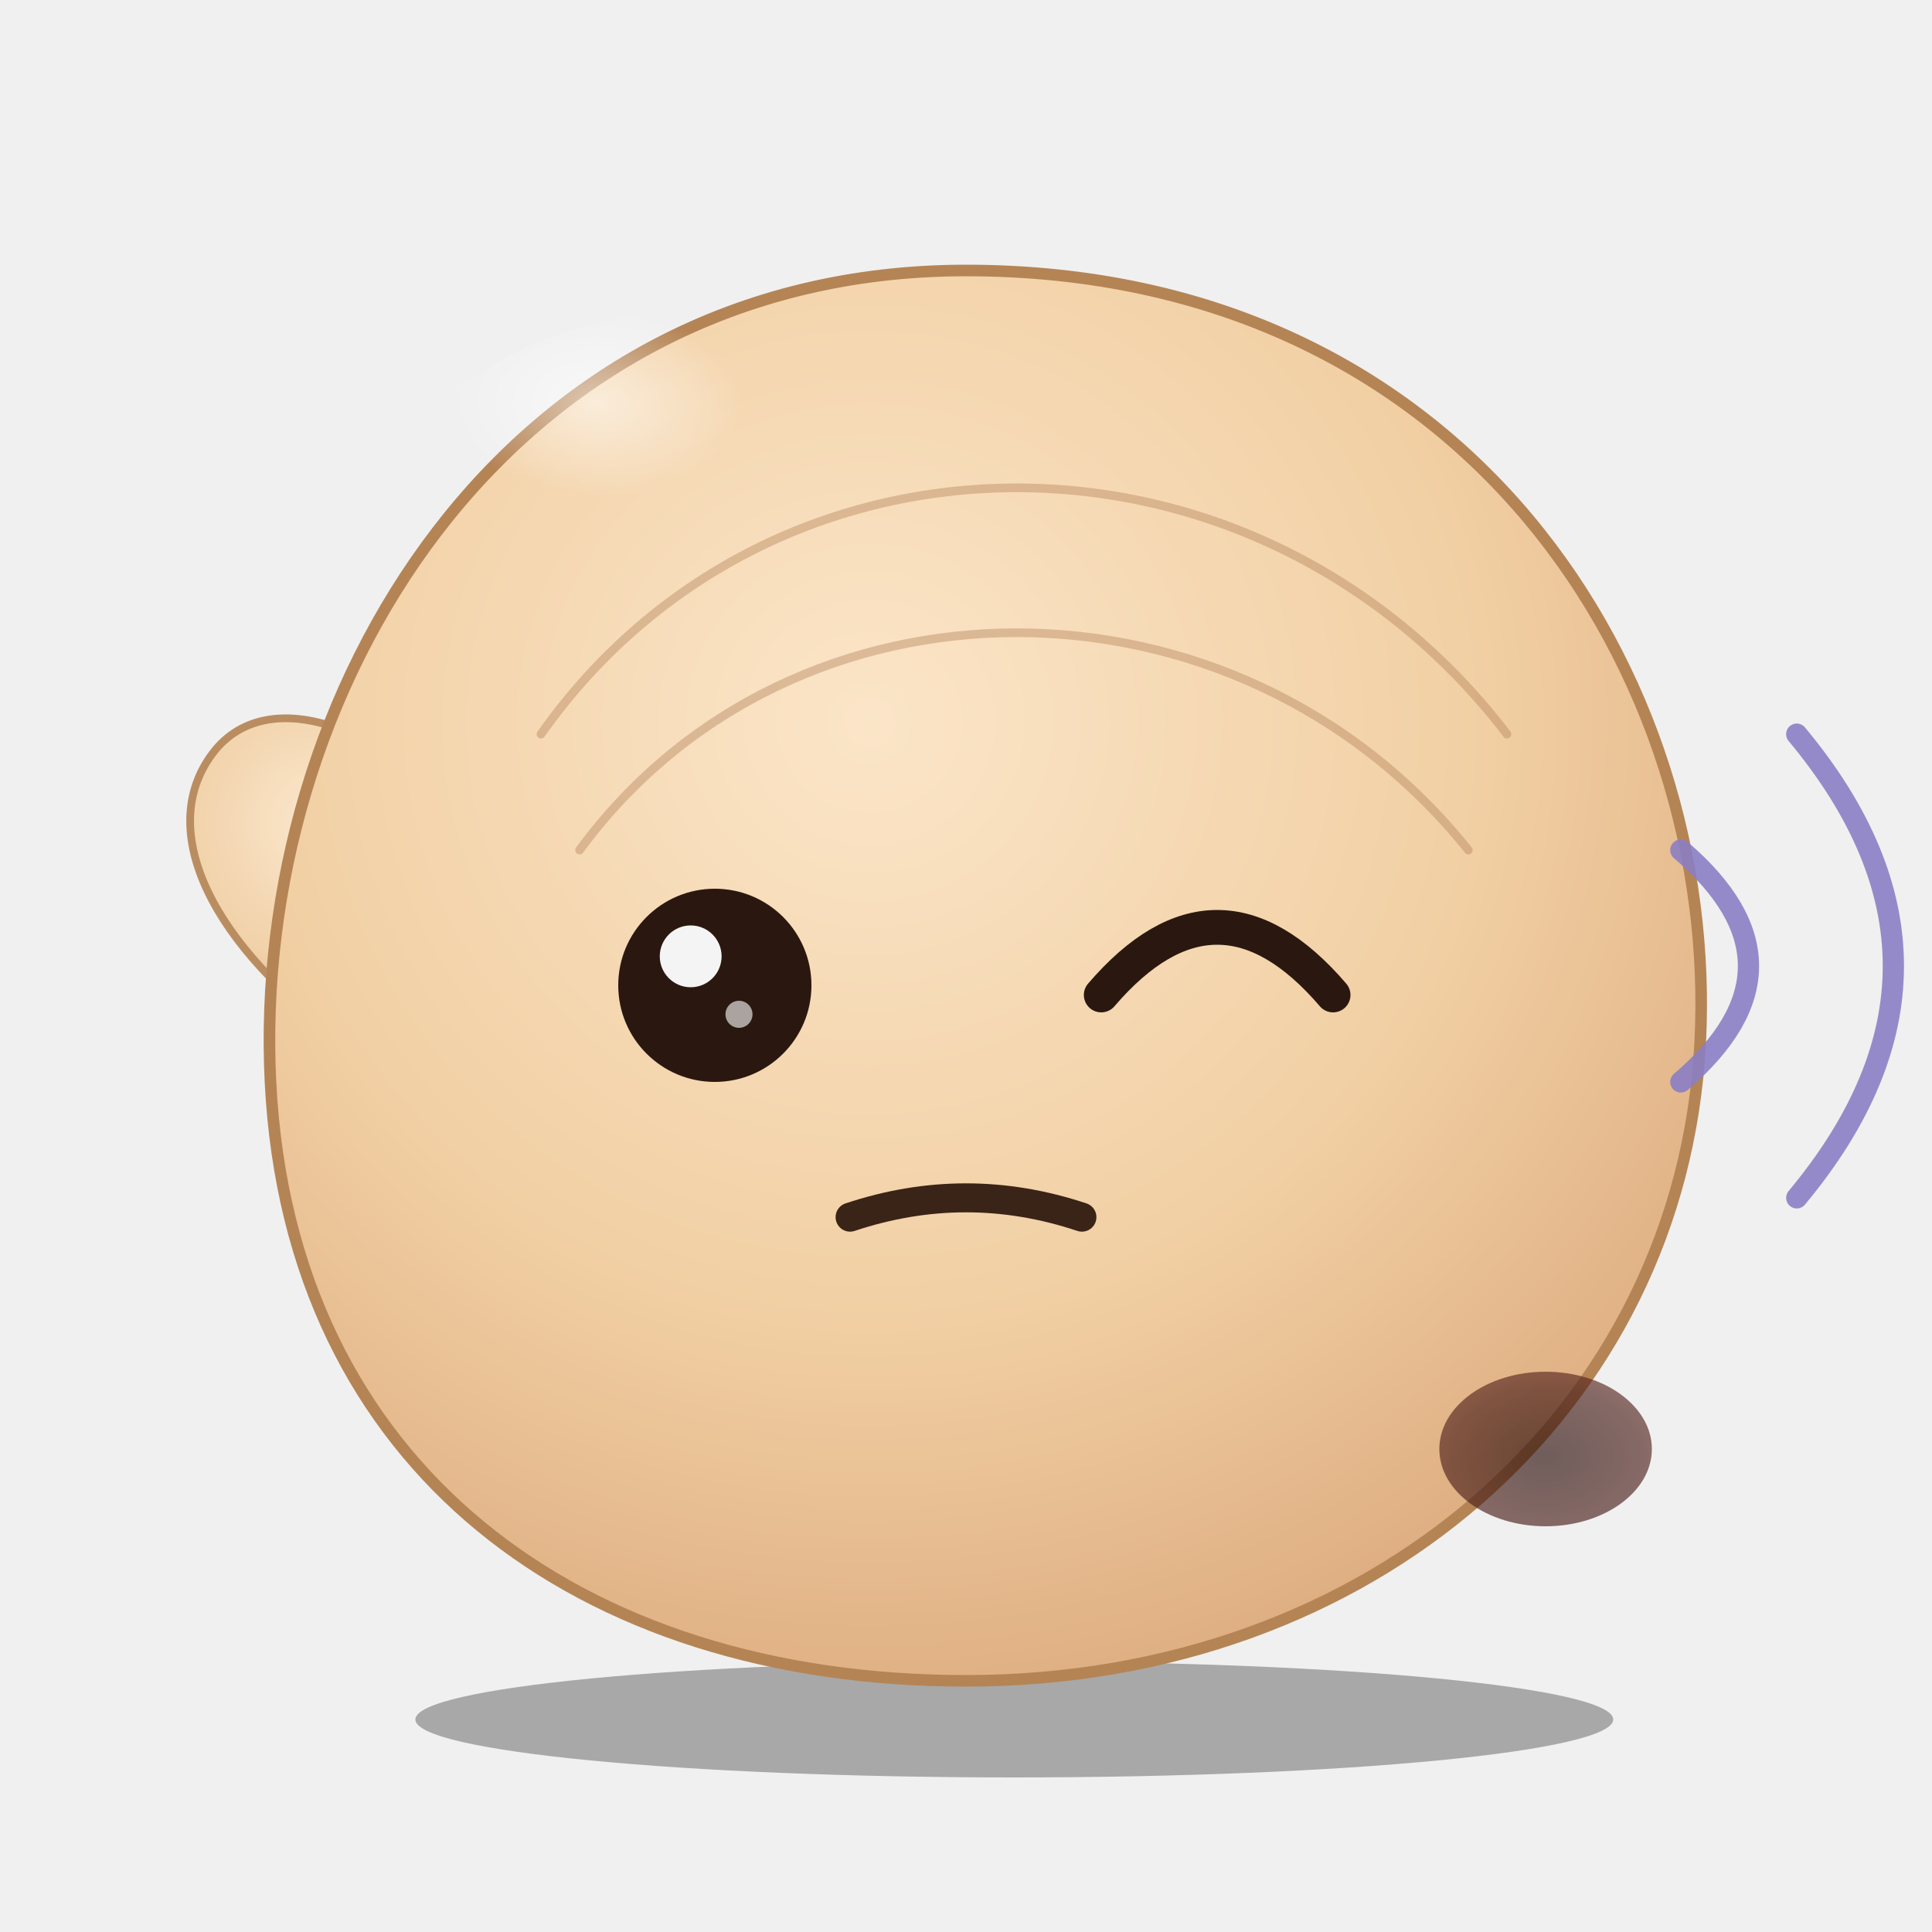
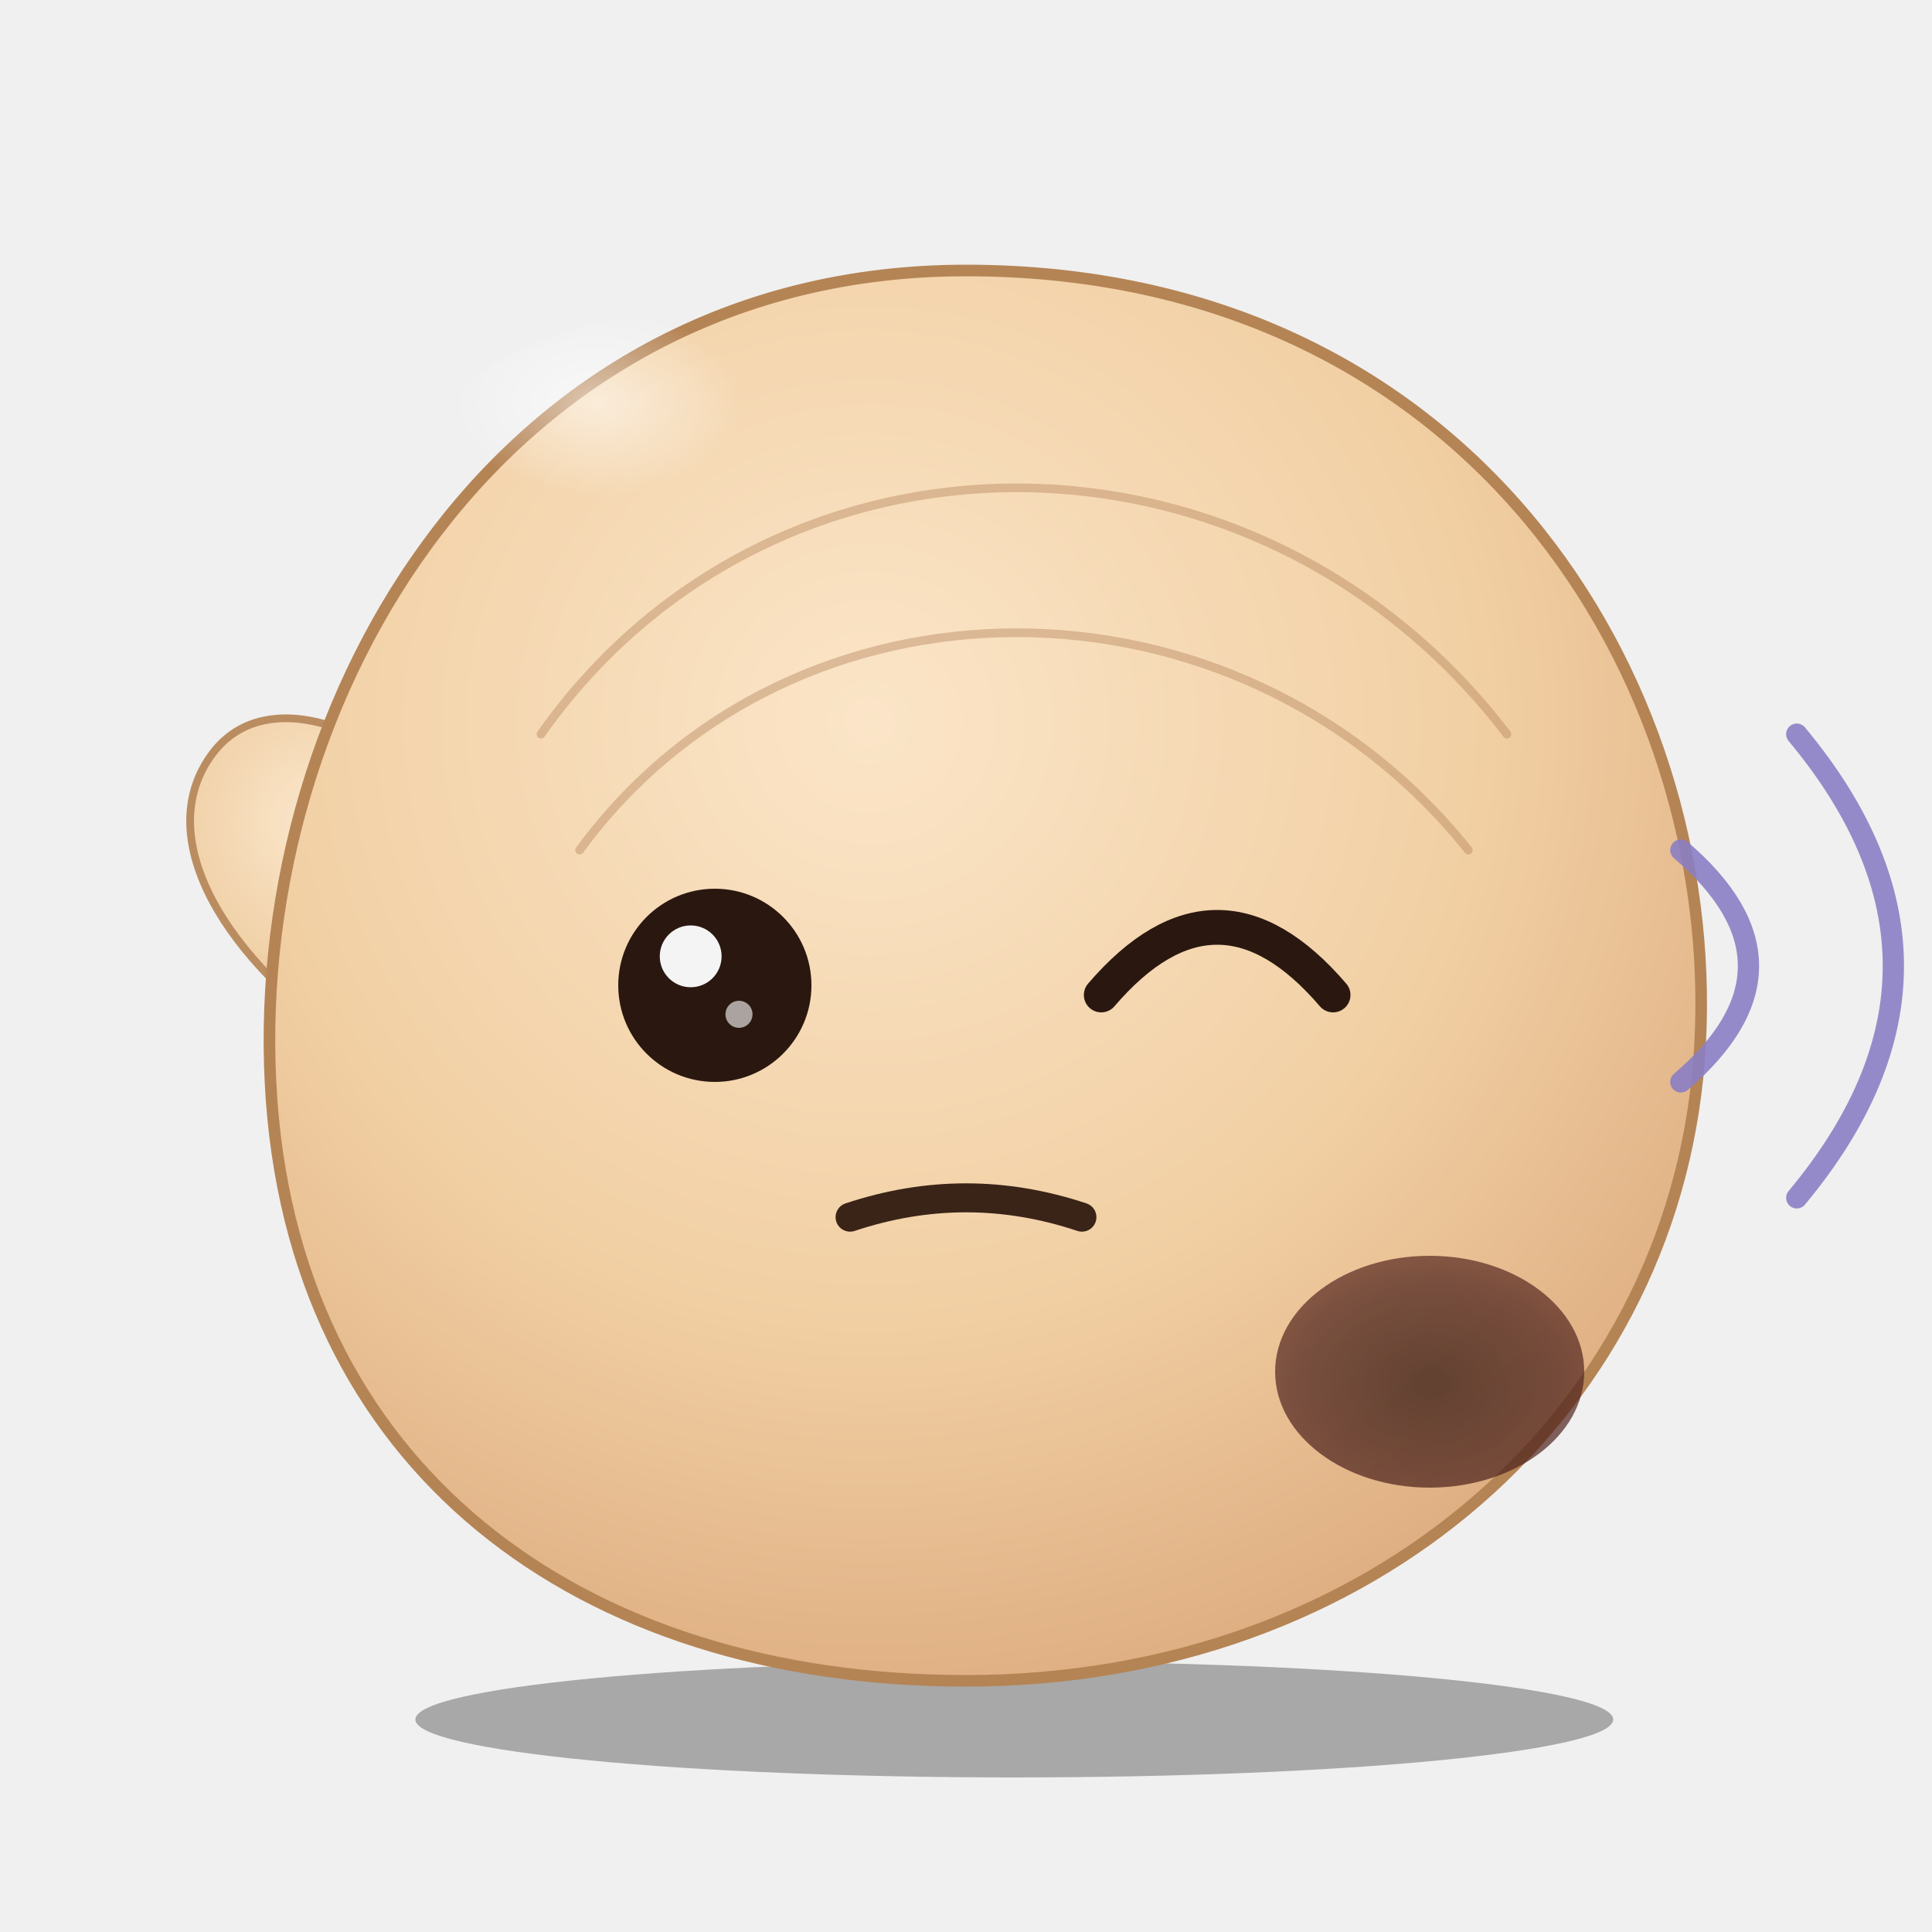
<svg xmlns="http://www.w3.org/2000/svg" viewBox="0 0 200 200" width="200" height="200">
  <defs>
    <radialGradient id="bodyGrad" cx="42%" cy="32%" r="78%">
      <stop offset="0%" stop-color="#fbe5c8" />
      <stop offset="55%" stop-color="#f1cfa3" />
      <stop offset="100%" stop-color="#d9a578" />
    </radialGradient>
    <radialGradient id="apertureGrad" cx="50%" cy="55%" r="55%">
      <stop offset="0%" stop-color="#2a0e0a" />
      <stop offset="80%" stop-color="#4a1f1a" />
      <stop offset="100%" stop-color="#5a2820" />
    </radialGradient>
    <radialGradient id="gleam" cx="32%" cy="22%" r="22%">
      <stop offset="0%" stop-color="#fff" stop-opacity="0.55" />
      <stop offset="100%" stop-color="#fff" stop-opacity="0" />
    </radialGradient>
  </defs>
  <ellipse cx="105" cy="178" rx="62" ry="6" fill="#000" opacity="0.30" />
  <path d="M 36 108 C 22 98, 16 86, 22 78 C 28 70, 42 76, 50 88 Z" fill="url(#bodyGrad)" stroke="#b58455" stroke-width="0.8" opacity="0.92" />
  <path d="M 100 28 C 152 28, 178 70, 176 108 C 174 146, 142 174, 100 174 C 60 174, 30 152, 28 112 C 26 72, 52 28, 100 28 Z" fill="url(#bodyGrad)" stroke="#b58455" stroke-width="1.2" />
  <g fill="none" stroke="#b07e54" stroke-width="0.9" opacity="0.40" stroke-linecap="round">
    <path d="M 56 76  C 80 42, 130 42, 156 76" />
    <path d="M 60 88  C 82 58, 128 58, 152 88" />
  </g>
  <ellipse cx="74" cy="54" rx="34" ry="22" fill="url(#gleam)" />
-   <ellipse cx="160" cy="150" rx="11" ry="8" fill="url(#apertureGrad)" opacity="0.65" />
+   <ellipse cx="148" cy="142" rx="16" ry="12" fill="url(#apertureGrad)" opacity="0.7" />
  <circle cx="74" cy="102" r="10" fill="#2a1810" />
  <circle cx="71.5" cy="99" r="3.2" fill="#fff" opacity="0.95" />
  <circle cx="76.5" cy="105" r="1.4" fill="#fff" opacity="0.6" />
  <path d="M 114 103 Q 126 89 138 103" fill="none" stroke="#2a1810" stroke-width="3.6" stroke-linecap="round" />
  <path d="M 88 126 Q 100 122 112 126" fill="none" stroke="#3a2418" stroke-width="3" stroke-linecap="round" />
  <g fill="none" stroke="#8b7ec4" stroke-width="2.2" stroke-linecap="round" opacity="0.9">
    <path d="M 174 88 Q 188 100 174 112" />
    <path d="M 186 76 Q 206 100 186 124" />
  </g>
</svg>
